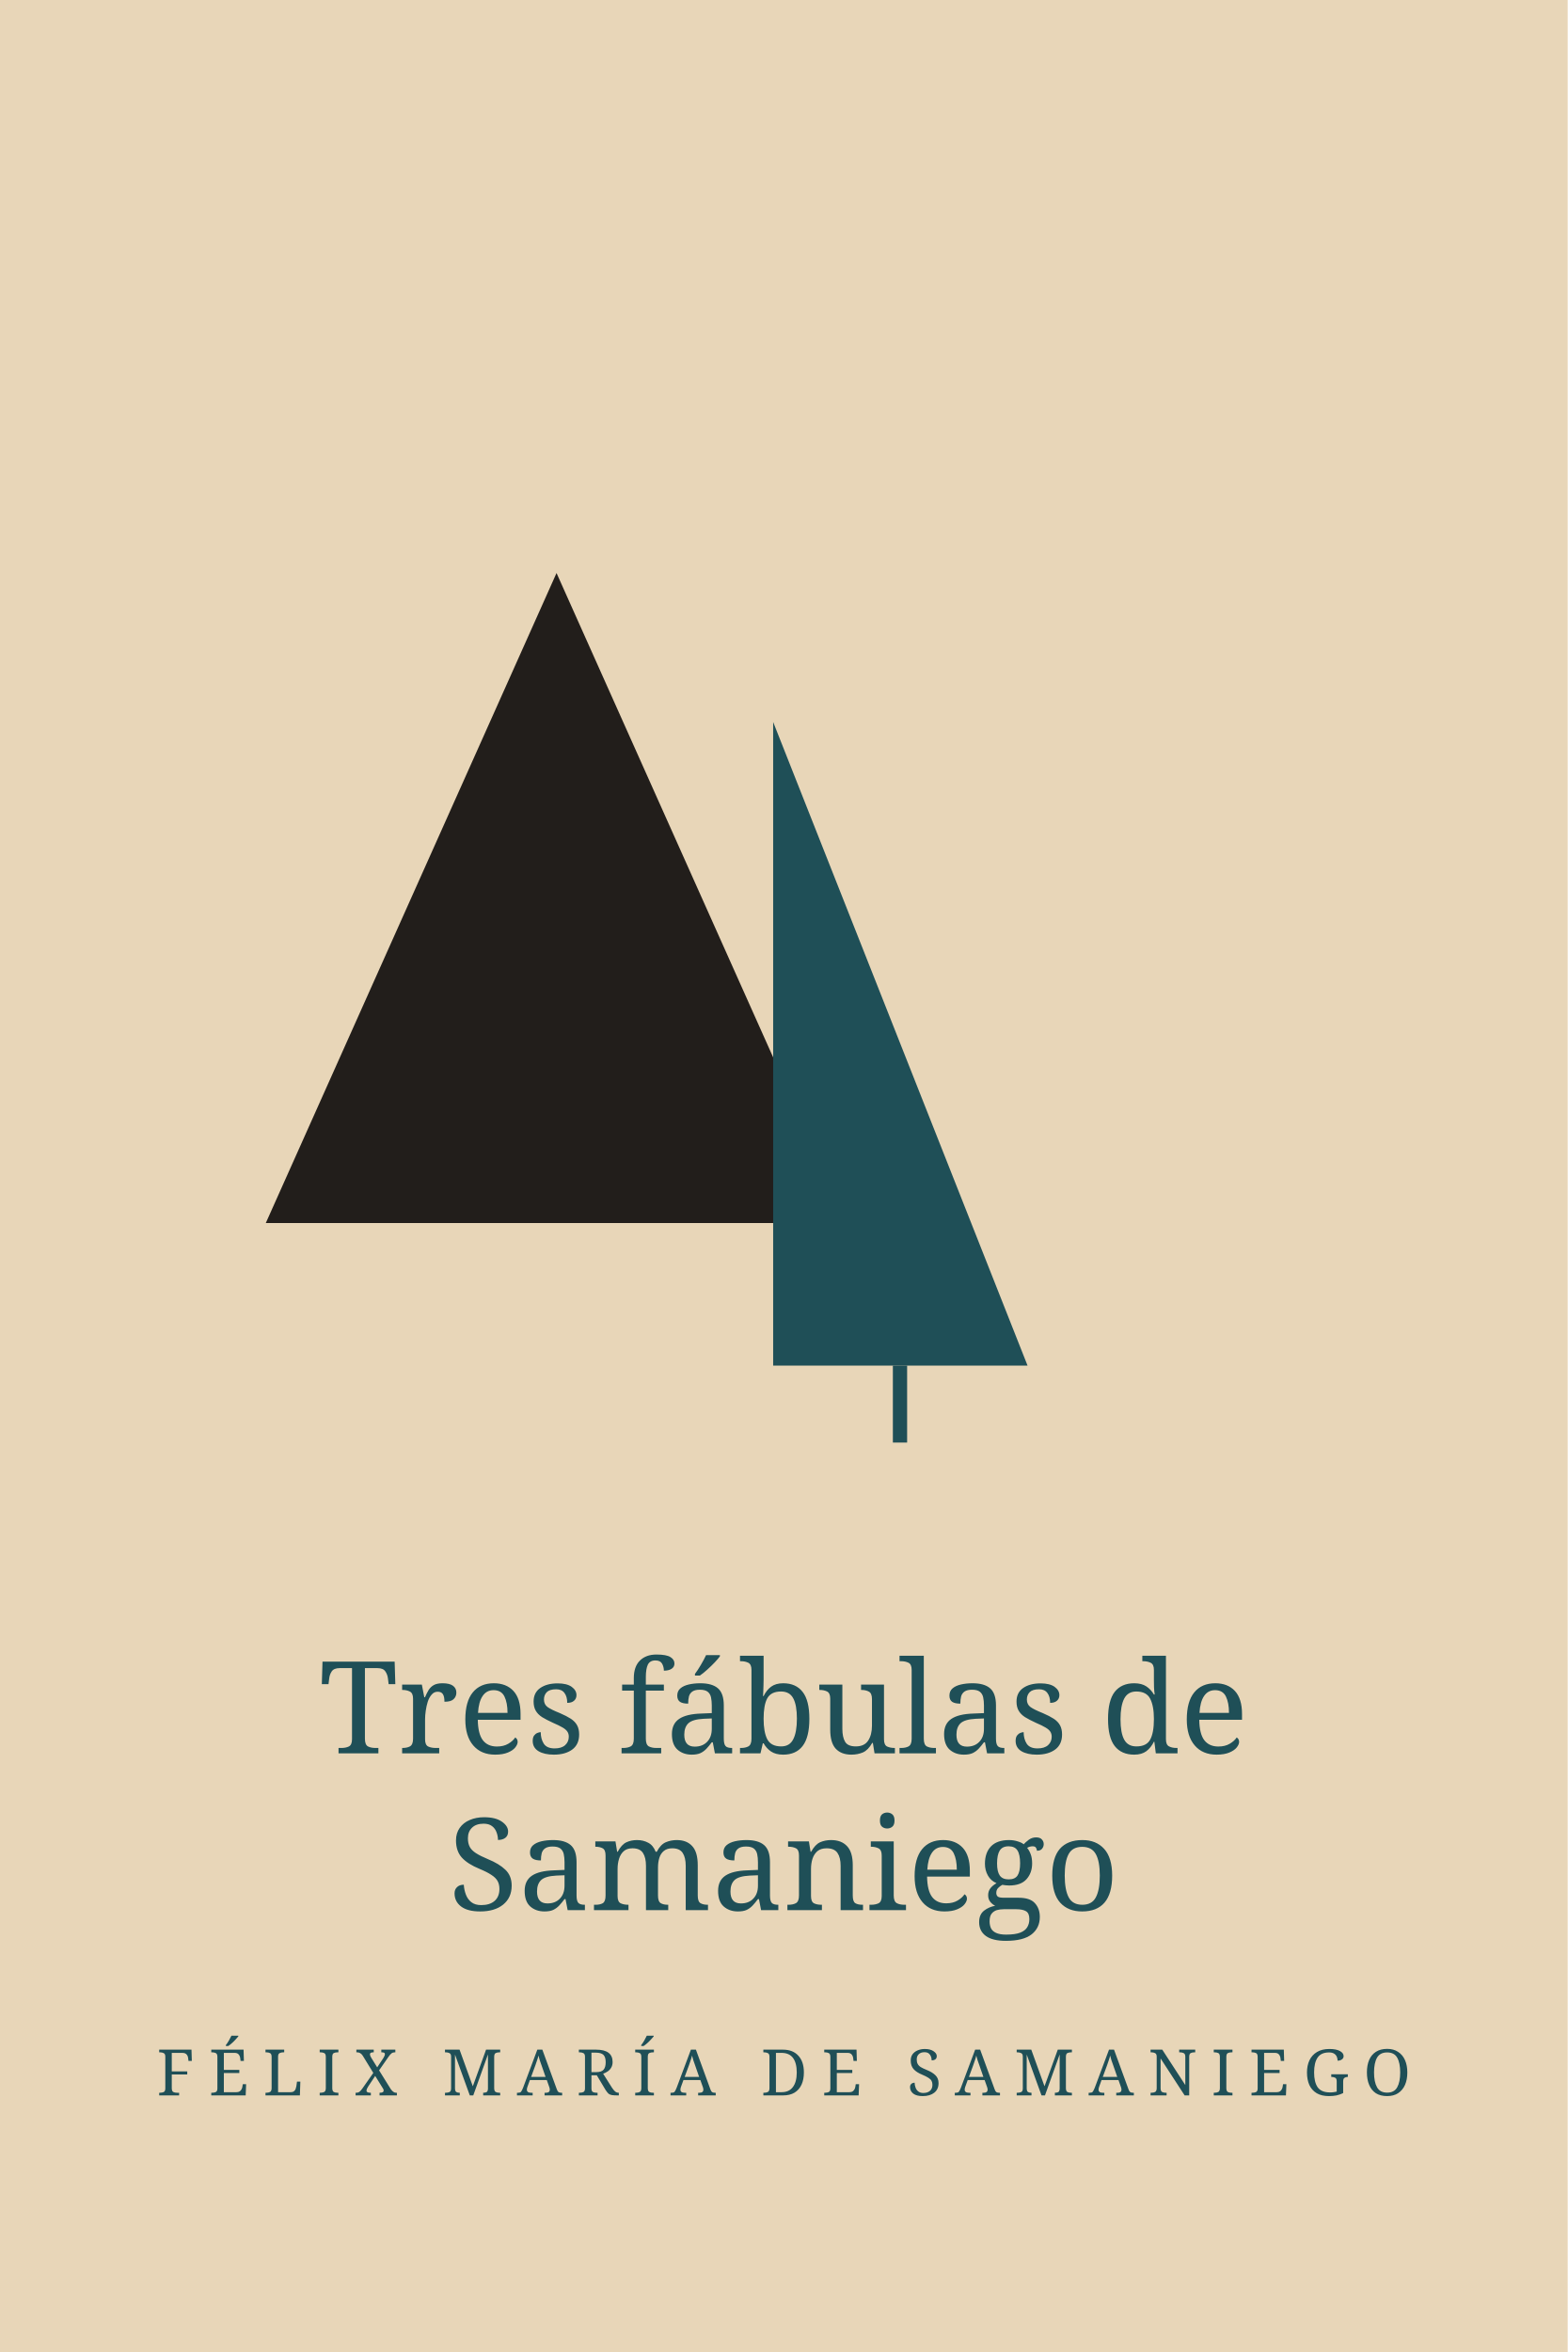
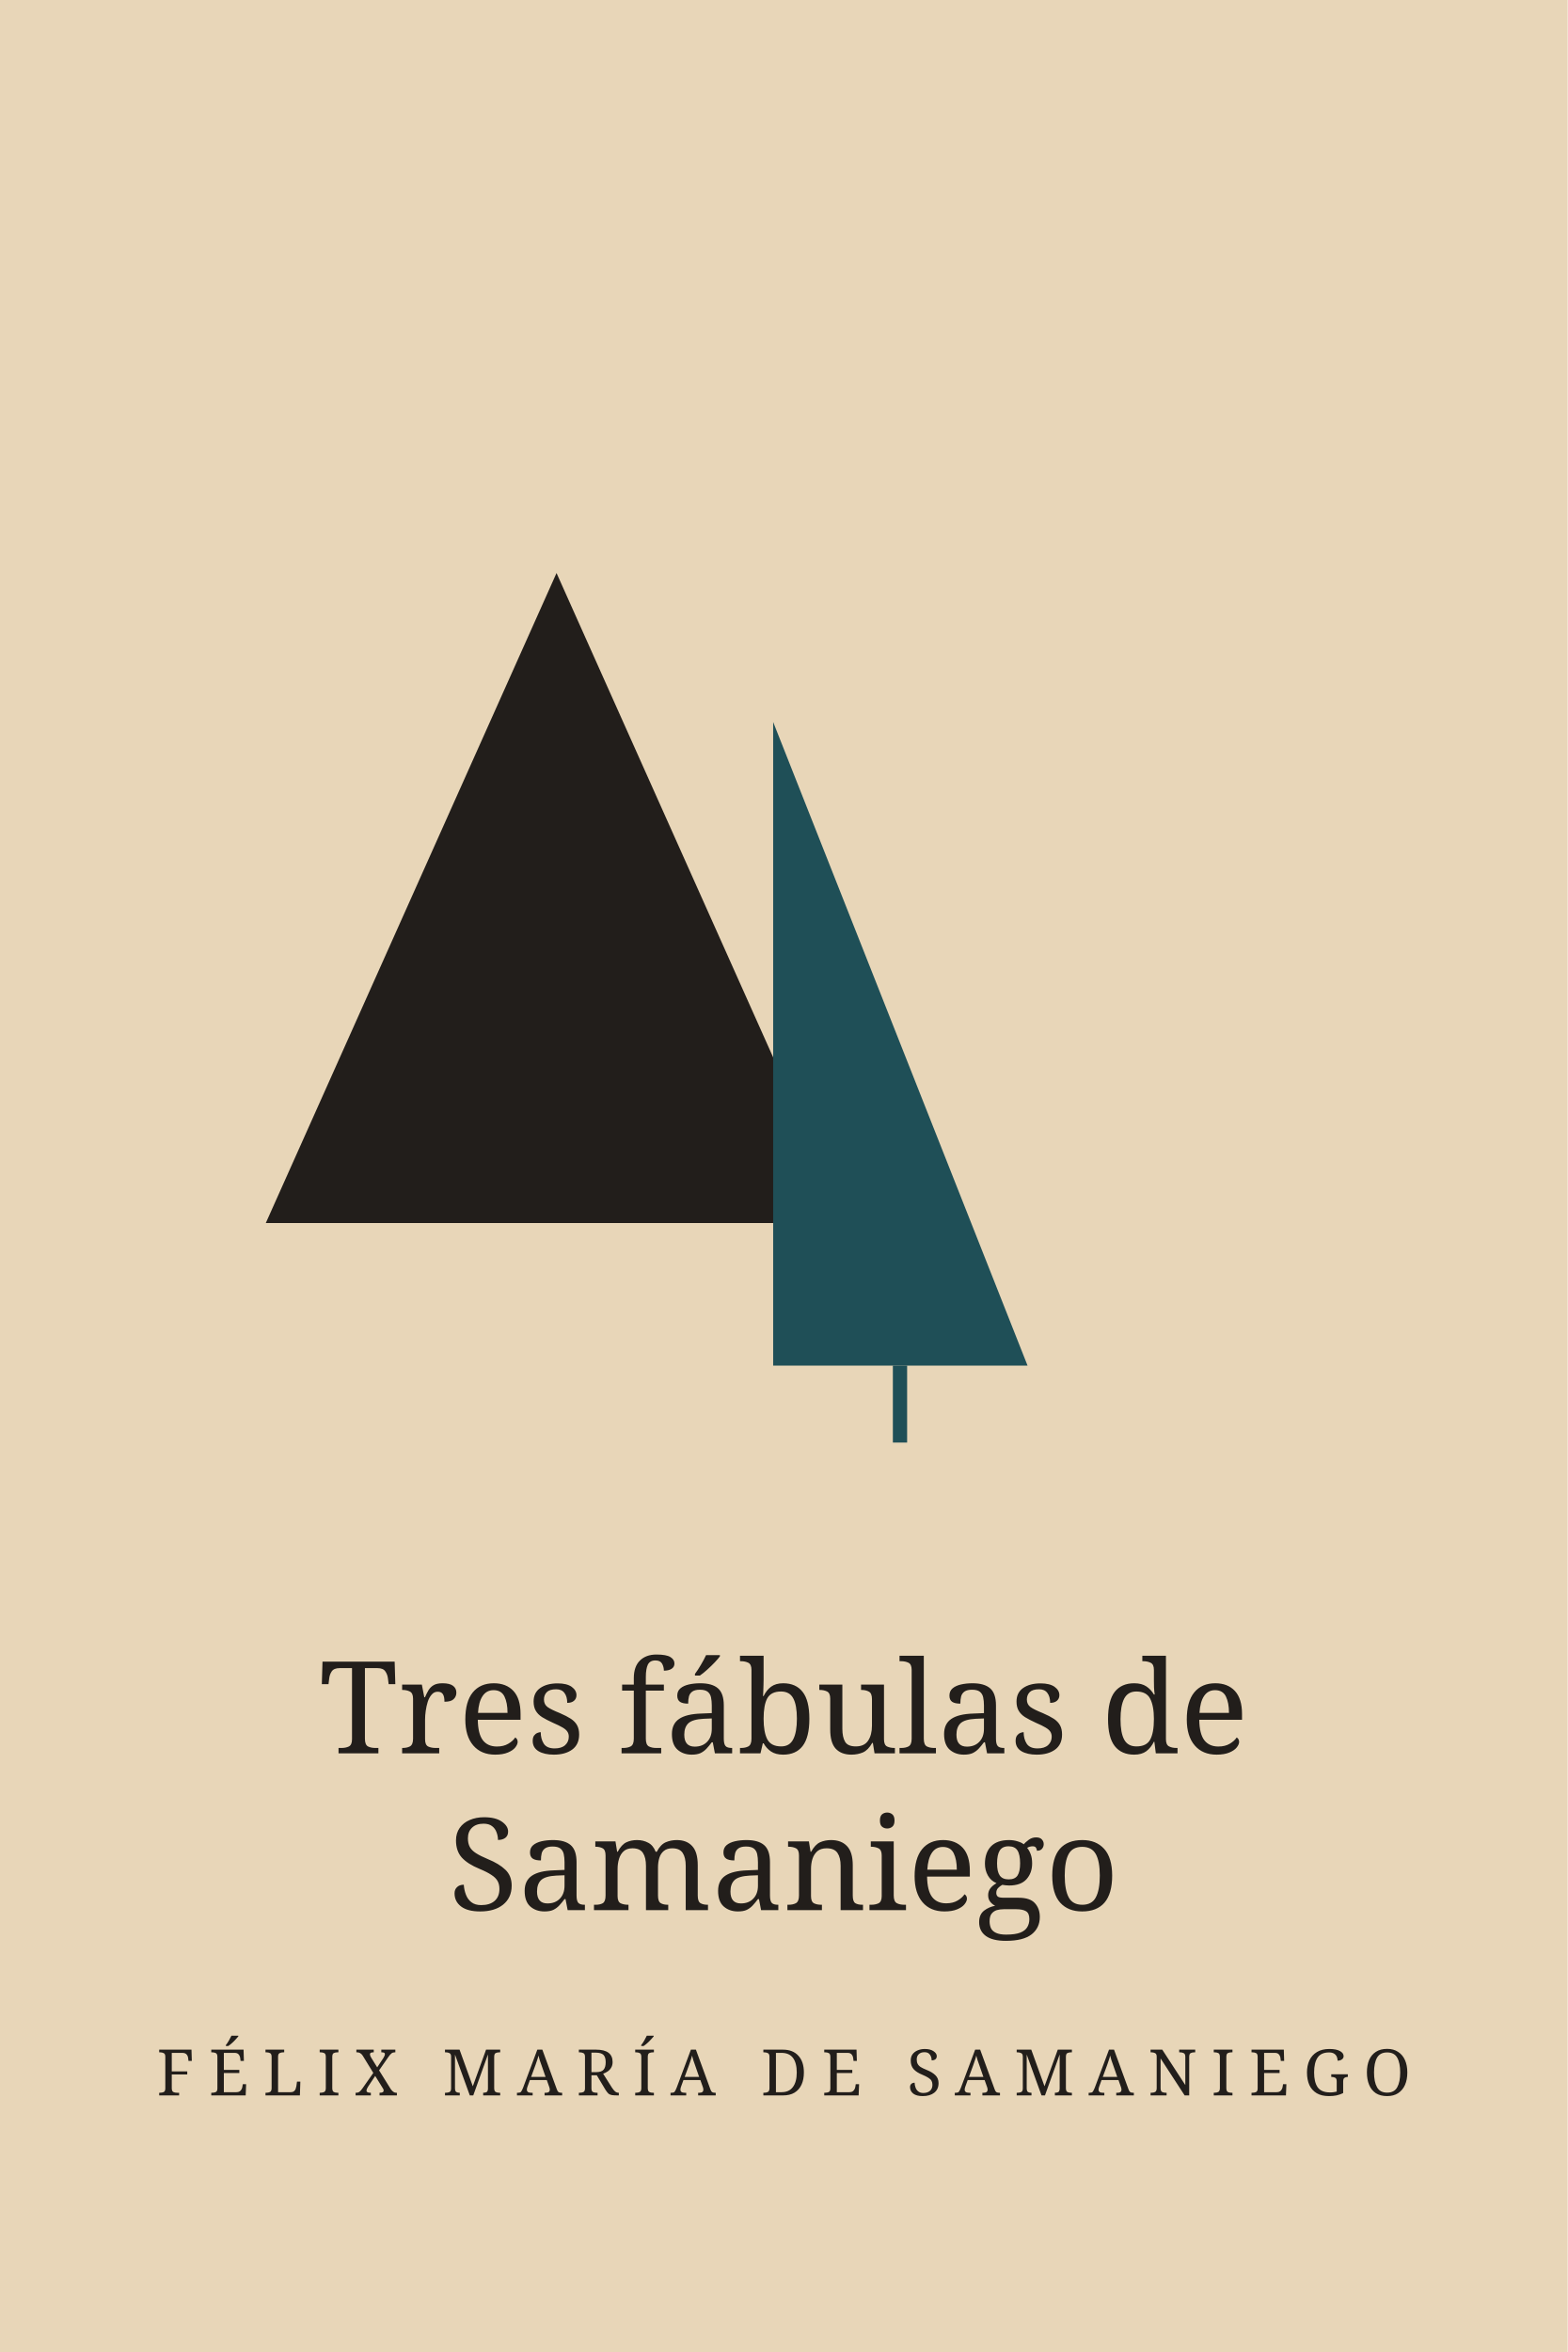
<svg xmlns="http://www.w3.org/2000/svg" viewBox="0 0 220 330" width="220" height="330" role="img" aria-label="Tres fábulas de Samaniego">
  <rect width="220" height="330" fill="#E8D6B8" />
  <polygon points="37.3,171.6 78.1,80.4 118.9,171.6" fill="#221E1B" />
  <polygon points="108.5,191.6 108.5,101.3 144.2,191.6" fill="#1F4F57" />
  <rect x="125.3" y="191.6" width="2" height="10.8" fill="#1F4F57" />
-   <text x="110" y="246" text-anchor="middle" font-family="Fraunces, Georgia, serif" font-weight="300" font-size="18" fill="#1F4F57">Tres fábulas de</text>
-   <text x="110" y="268" text-anchor="middle" font-family="Fraunces, Georgia, serif" font-weight="300" font-size="18" fill="#1F4F57">Samaniego</text>
-   <text x="110" y="294" text-anchor="middle" font-family="Fraunces, Georgia, serif" font-weight="400" font-size="9" letter-spacing="2" fill="#1F4F57">FÉLIX MARÍA DE SAMANIEGO</text>
+   <text x="110" y="246" text-anchor="middle" font-family="Fraunces, Georgia, serif" font-weight="300" font-size="18" fill="#221E1B">Tres fábulas de</text>
+   <text x="110" y="268" text-anchor="middle" font-family="Fraunces, Georgia, serif" font-weight="300" font-size="18" fill="#221E1B">Samaniego</text>
+   <text x="110" y="294" text-anchor="middle" font-family="Fraunces, Georgia, serif" font-weight="400" font-size="9" letter-spacing="2" fill="#221E1B">FÉLIX MARÍA DE SAMANIEGO</text>
</svg>
